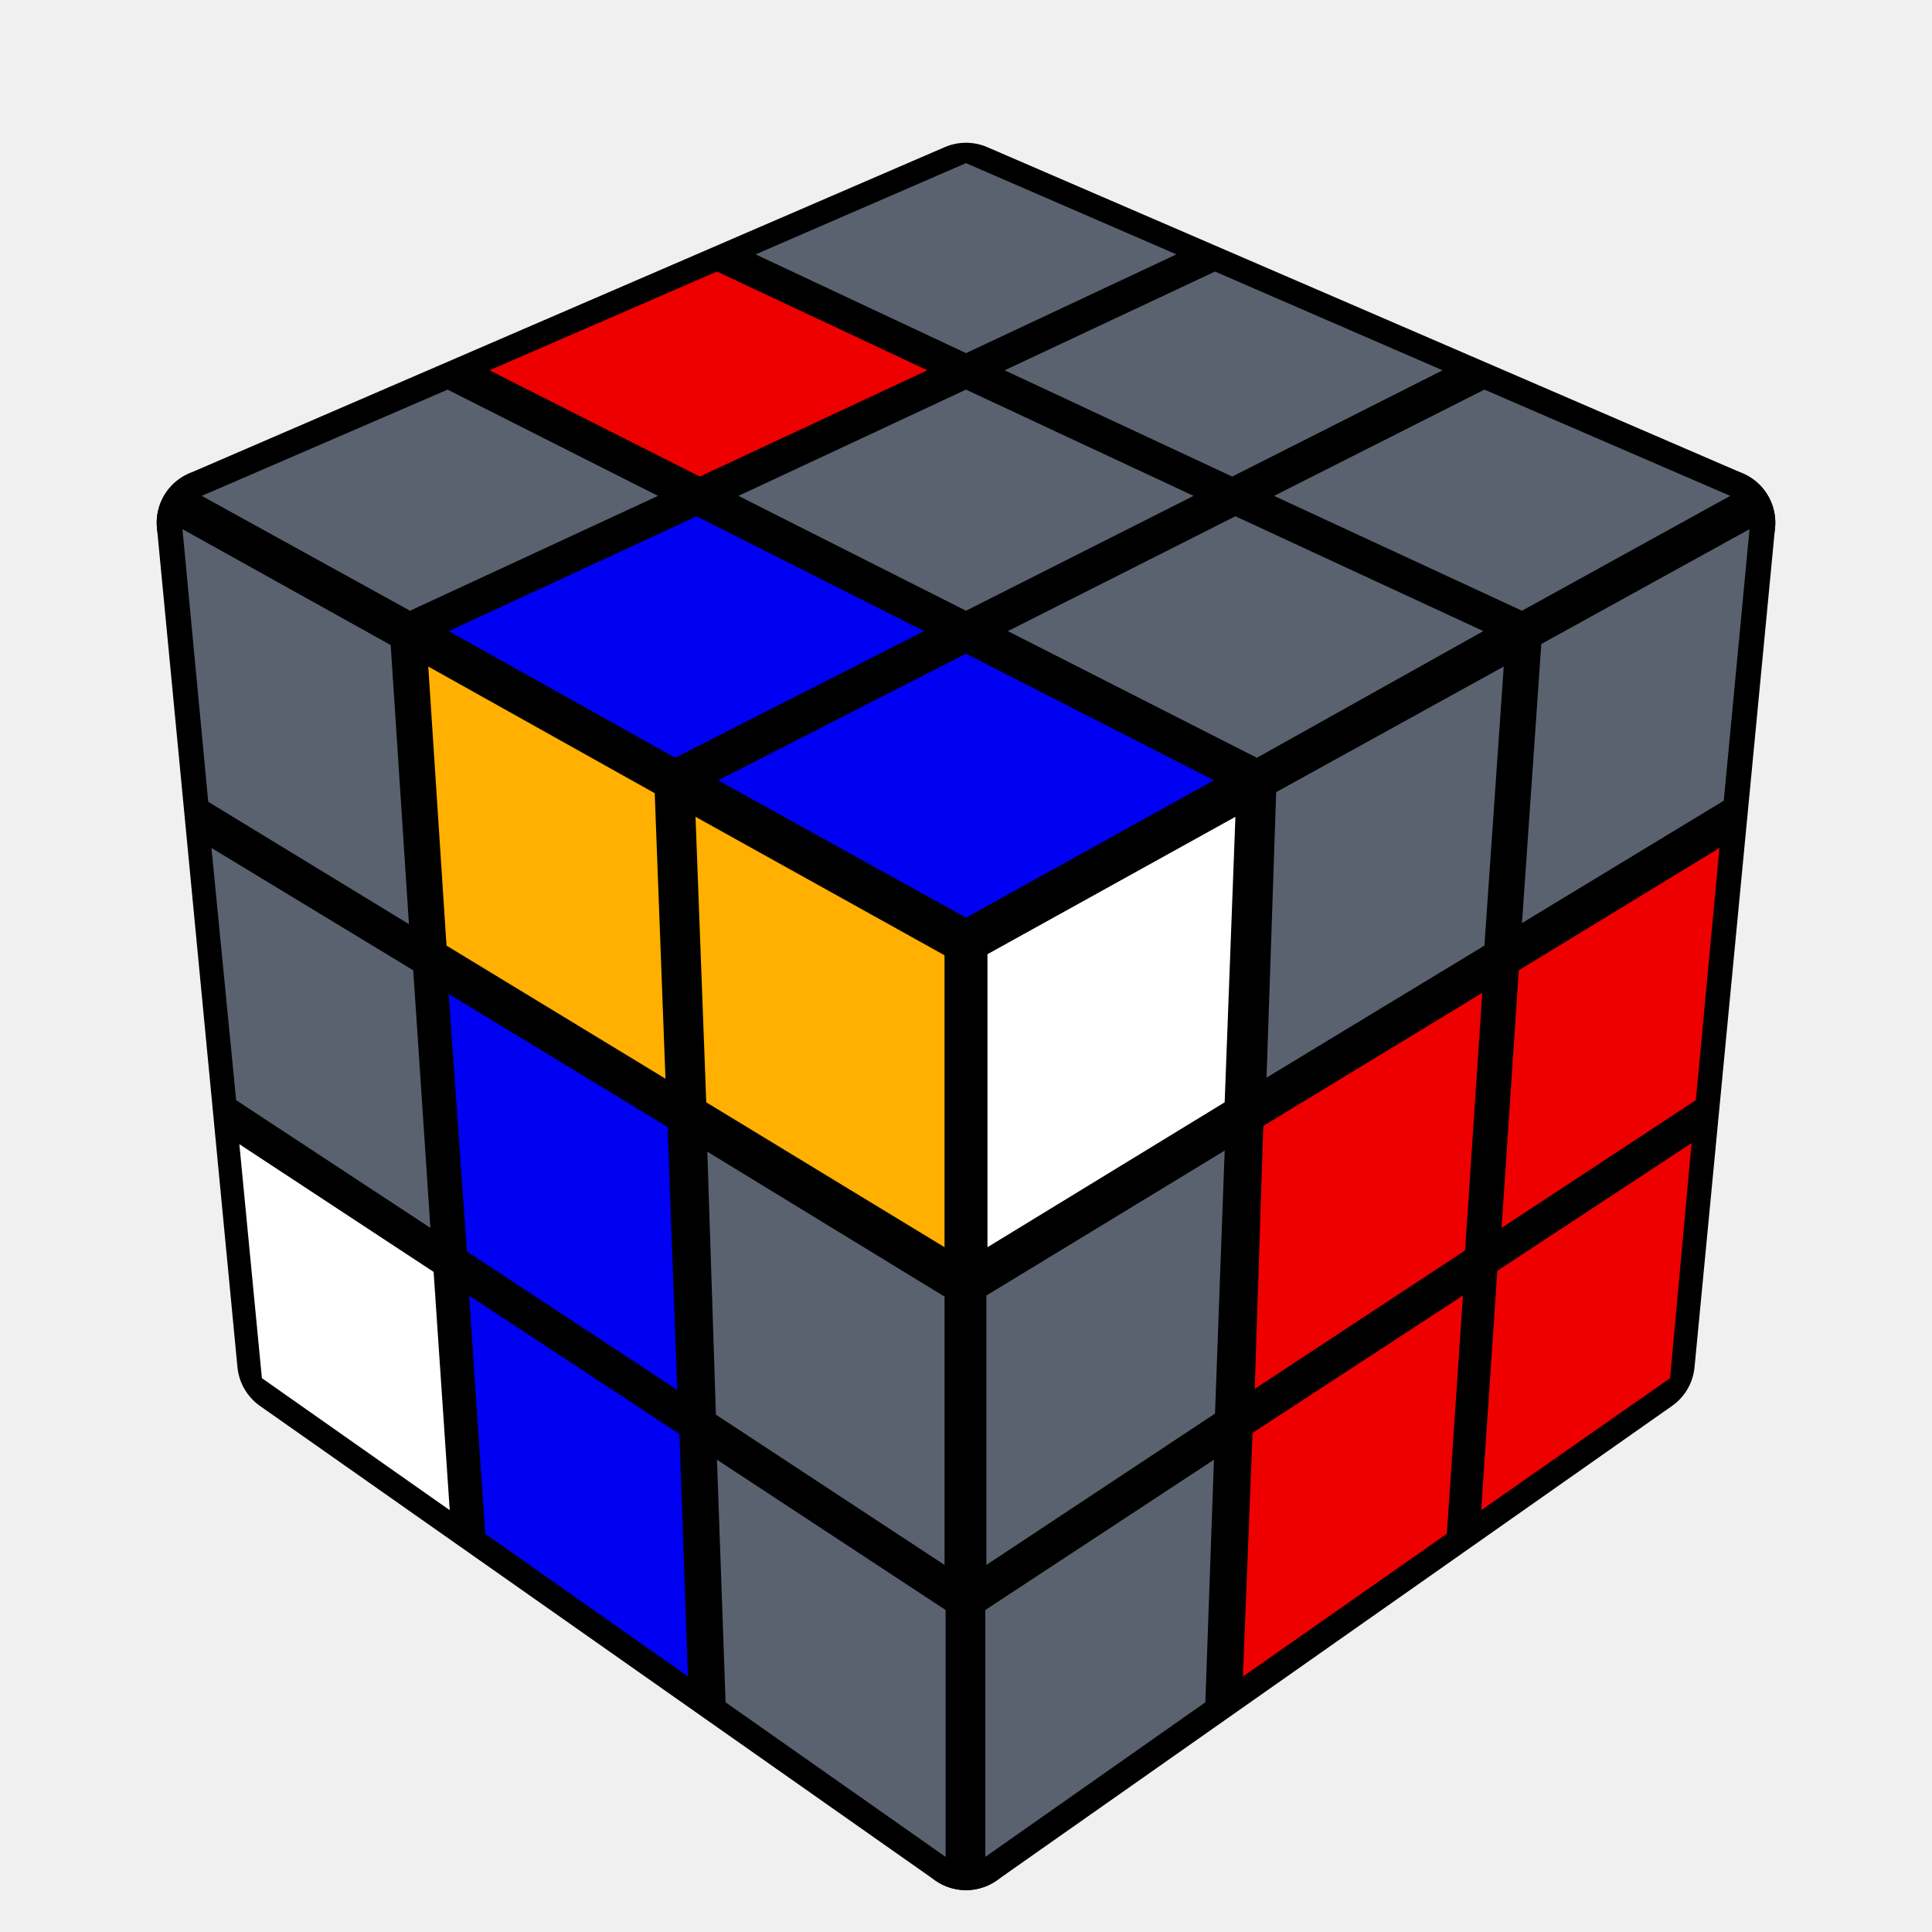
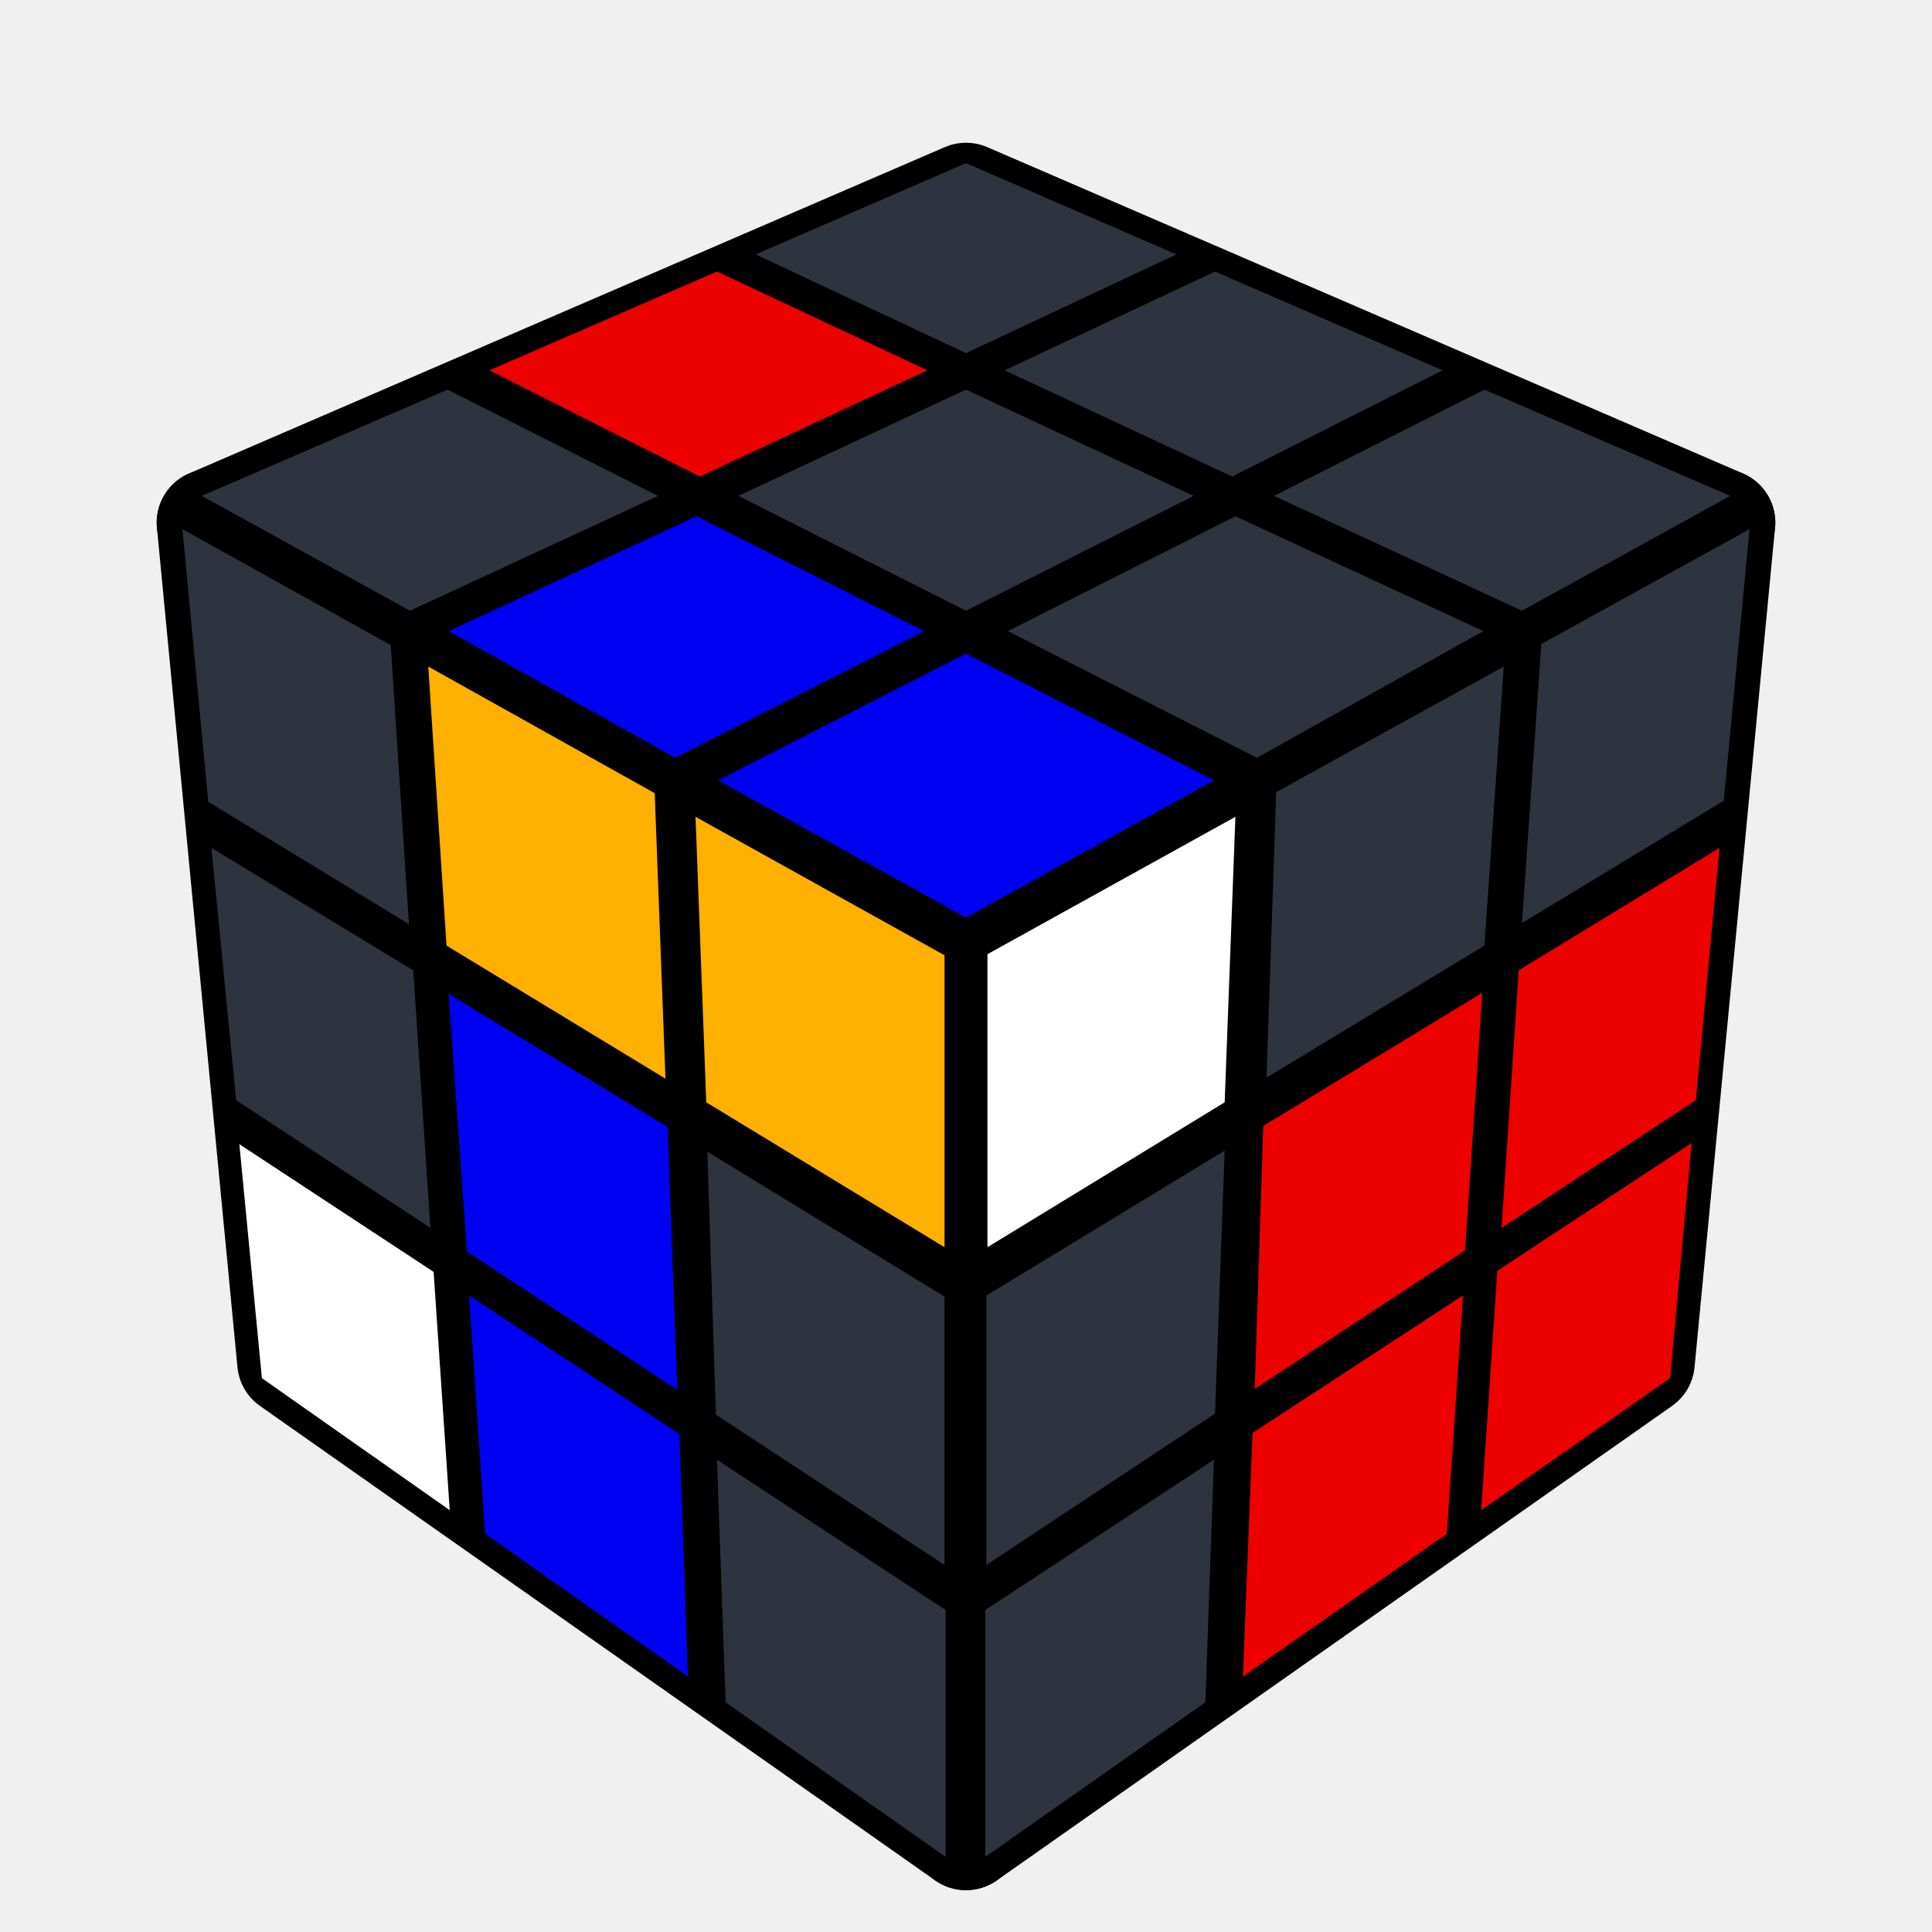
<svg xmlns="http://www.w3.org/2000/svg" version="1.1" width="180" height="180" viewBox="-0.9 -0.9 1.8 1.8">
  <g style="stroke-width:0.1;stroke-linejoin:round;opacity:1">
    <polygon fill="#000000" stroke="#000000" points="-4.9165444344952E-17,-0.717 0.704,-0.413 6.3108540577985E-17,-0.022 -0.704,-0.413" />
    <polygon fill="#000000" stroke="#000000" points="6.3108540577985E-17,-0.022 0.704,-0.413 0.629,0.369 5.5589468959362E-17,0.811" />
    <polygon fill="#000000" stroke="#000000" points="-0.704,-0.413 6.3108540577985E-17,-0.022 5.5589468959362E-17,0.811 -0.629,0.369" />
  </g>
  <g style="opacity:1;stroke-opacity:0.5;stroke-width:0;stroke-linejoin:round">
-     <polygon fill="#5A6270" stroke="#000000" points="-4.9439549272153E-17,-0.748 0.196,-0.663 -1.6979580126642E-17,-0.571 -0.196,-0.663" />
-     <polygon fill="#5A6270" stroke="#000000" points="0.232,-0.647 0.444,-0.555 0.248,-0.456 0.036,-0.555" />
-     <polygon fill="#5A6270" stroke="#000000" points="0.483,-0.537 0.712,-0.438 0.518,-0.331 0.287,-0.438" />
+     <polygon fill="#2E3340" stroke="#000000" points="-4.9439549272153E-17,-0.748 0.196,-0.663 -1.6979580126642E-17,-0.571 -0.196,-0.663" />
+     <polygon fill="#2E3340" stroke="#000000" points="0.232,-0.647 0.444,-0.555 0.248,-0.456 0.036,-0.555" />
+     <polygon fill="#2E3340" stroke="#000000" points="0.483,-0.537 0.712,-0.438 0.518,-0.331 0.287,-0.438" />
    <polygon fill="#EE0000" stroke="#000000" points="-0.232,-0.647 -0.036,-0.555 -0.248,-0.456 -0.444,-0.555" />
-     <polygon fill="#5A6270" stroke="#000000" points="-1.1906711768916E-17,-0.537 0.212,-0.438 1.3125827139793E-17,-0.331 -0.212,-0.438" />
-     <polygon fill="#5A6270" stroke="#000000" points="0.251,-0.419 0.482,-0.312 0.271,-0.194 0.039,-0.312" />
-     <polygon fill="#5A6270" stroke="#000000" points="-0.483,-0.537 -0.287,-0.438 -0.518,-0.331 -0.712,-0.438" />
+     <polygon fill="#2E3340" stroke="#000000" points="-1.1906711768916E-17,-0.537 0.212,-0.438 1.3125827139793E-17,-0.331 -0.212,-0.438" />
+     <polygon fill="#2E3340" stroke="#000000" points="0.251,-0.419 0.482,-0.312 0.271,-0.194 0.039,-0.312" />
+     <polygon fill="#2E3340" stroke="#000000" points="-0.483,-0.537 -0.287,-0.438 -0.518,-0.331 -0.712,-0.438" />
    <polygon fill="#0000F2" stroke="#000000" points="-0.251,-0.419 -0.039,-0.312 -0.271,-0.194 -0.482,-0.312" />
    <polygon fill="#0000F2" stroke="#000000" points="1.9219742927126E-17,-0.291 0.231,-0.173 6.3251582941518E-17,-0.045 -0.231,-0.173" />
    <polygon fill="#FFFFFF" stroke="#000000" points="0.02,-0.011 0.251,-0.139 0.241,0.127 0.02,0.262" />
-     <polygon fill="#5A6270" stroke="#000000" points="0.289,-0.162 0.501,-0.279 0.483,-0.019 0.28,0.104" />
-     <polygon fill="#5A6270" stroke="#000000" points="0.536,-0.3 0.73,-0.407 0.706,-0.154 0.518,-0.04" />
-     <polygon fill="#5A6270" stroke="#000000" points="0.019,0.307 0.241,0.172 0.232,0.417 0.019,0.558" />
+     <polygon fill="#2E3340" stroke="#000000" points="0.289,-0.162 0.501,-0.279 0.483,-0.019 0.28,0.104" />
+     <polygon fill="#2E3340" stroke="#000000" points="0.536,-0.3 0.73,-0.407 0.706,-0.154 0.518,-0.04" />
+     <polygon fill="#2E3340" stroke="#000000" points="0.019,0.307 0.241,0.172 0.232,0.417 0.019,0.558" />
    <polygon fill="#EE0000" stroke="#000000" points="0.277,0.149 0.481,0.025 0.465,0.265 0.269,0.394" />
    <polygon fill="#EE0000" stroke="#000000" points="0.515,0.004 0.702,-0.11 0.68,0.125 0.499,0.244" />
-     <polygon fill="#5A6270" stroke="#000000" points="0.018,0.6 0.231,0.46 0.223,0.686 0.018,0.83" />
+     <polygon fill="#2E3340" stroke="#000000" points="0.018,0.6 0.231,0.46 0.223,0.686 0.018,0.83" />
    <polygon fill="#EE0000" stroke="#000000" points="0.267,0.435 0.463,0.307 0.448,0.529 0.258,0.662" />
    <polygon fill="#EE0000" stroke="#000000" points="0.495,0.284 0.676,0.165 0.656,0.384 0.48,0.507" />
-     <polygon fill="#5A6270" stroke="#000000" points="-0.73,-0.407 -0.536,-0.299 -0.519,-0.039 -0.706,-0.153" />
+     <polygon fill="#2E3340" stroke="#000000" points="-0.73,-0.407 -0.536,-0.299 -0.519,-0.039 -0.706,-0.153" />
    <polygon fill="#FFB000" stroke="#000000" points="-0.501,-0.279 -0.29,-0.161 -0.28,0.105 -0.484,-0.019" />
    <polygon fill="#FFB000" stroke="#000000" points="-0.252,-0.139 -0.02,-0.01 -0.02,0.262 -0.242,0.127" />
-     <polygon fill="#5A6270" stroke="#000000" points="-0.703,-0.11 -0.515,0.004 -0.499,0.244 -0.68,0.125" />
+     <polygon fill="#2E3340" stroke="#000000" points="-0.703,-0.11 -0.515,0.004 -0.499,0.244 -0.68,0.125" />
    <polygon fill="#0000F2" stroke="#000000" points="-0.482,0.026 -0.278,0.15 -0.269,0.395 -0.465,0.266" />
-     <polygon fill="#5A6270" stroke="#000000" points="-0.241,0.173 -0.02,0.308 -0.02,0.558 -0.233,0.418" />
+     <polygon fill="#2E3340" stroke="#000000" points="-0.241,0.173 -0.02,0.308 -0.02,0.558 -0.233,0.418" />
    <polygon fill="#FFFFFF" stroke="#000000" points="-0.677,0.166 -0.496,0.285 -0.481,0.507 -0.656,0.384" />
    <polygon fill="#0000F2" stroke="#000000" points="-0.463,0.307 -0.267,0.436 -0.259,0.662 -0.448,0.529" />
-     <polygon fill="#5A6270" stroke="#000000" points="-0.232,0.46 -0.019,0.6 -0.019,0.83 -0.224,0.686" />
+     <polygon fill="#2E3340" stroke="#000000" points="-0.232,0.46 -0.019,0.6 -0.019,0.83 -0.224,0.686" />
  </g>
</svg>
